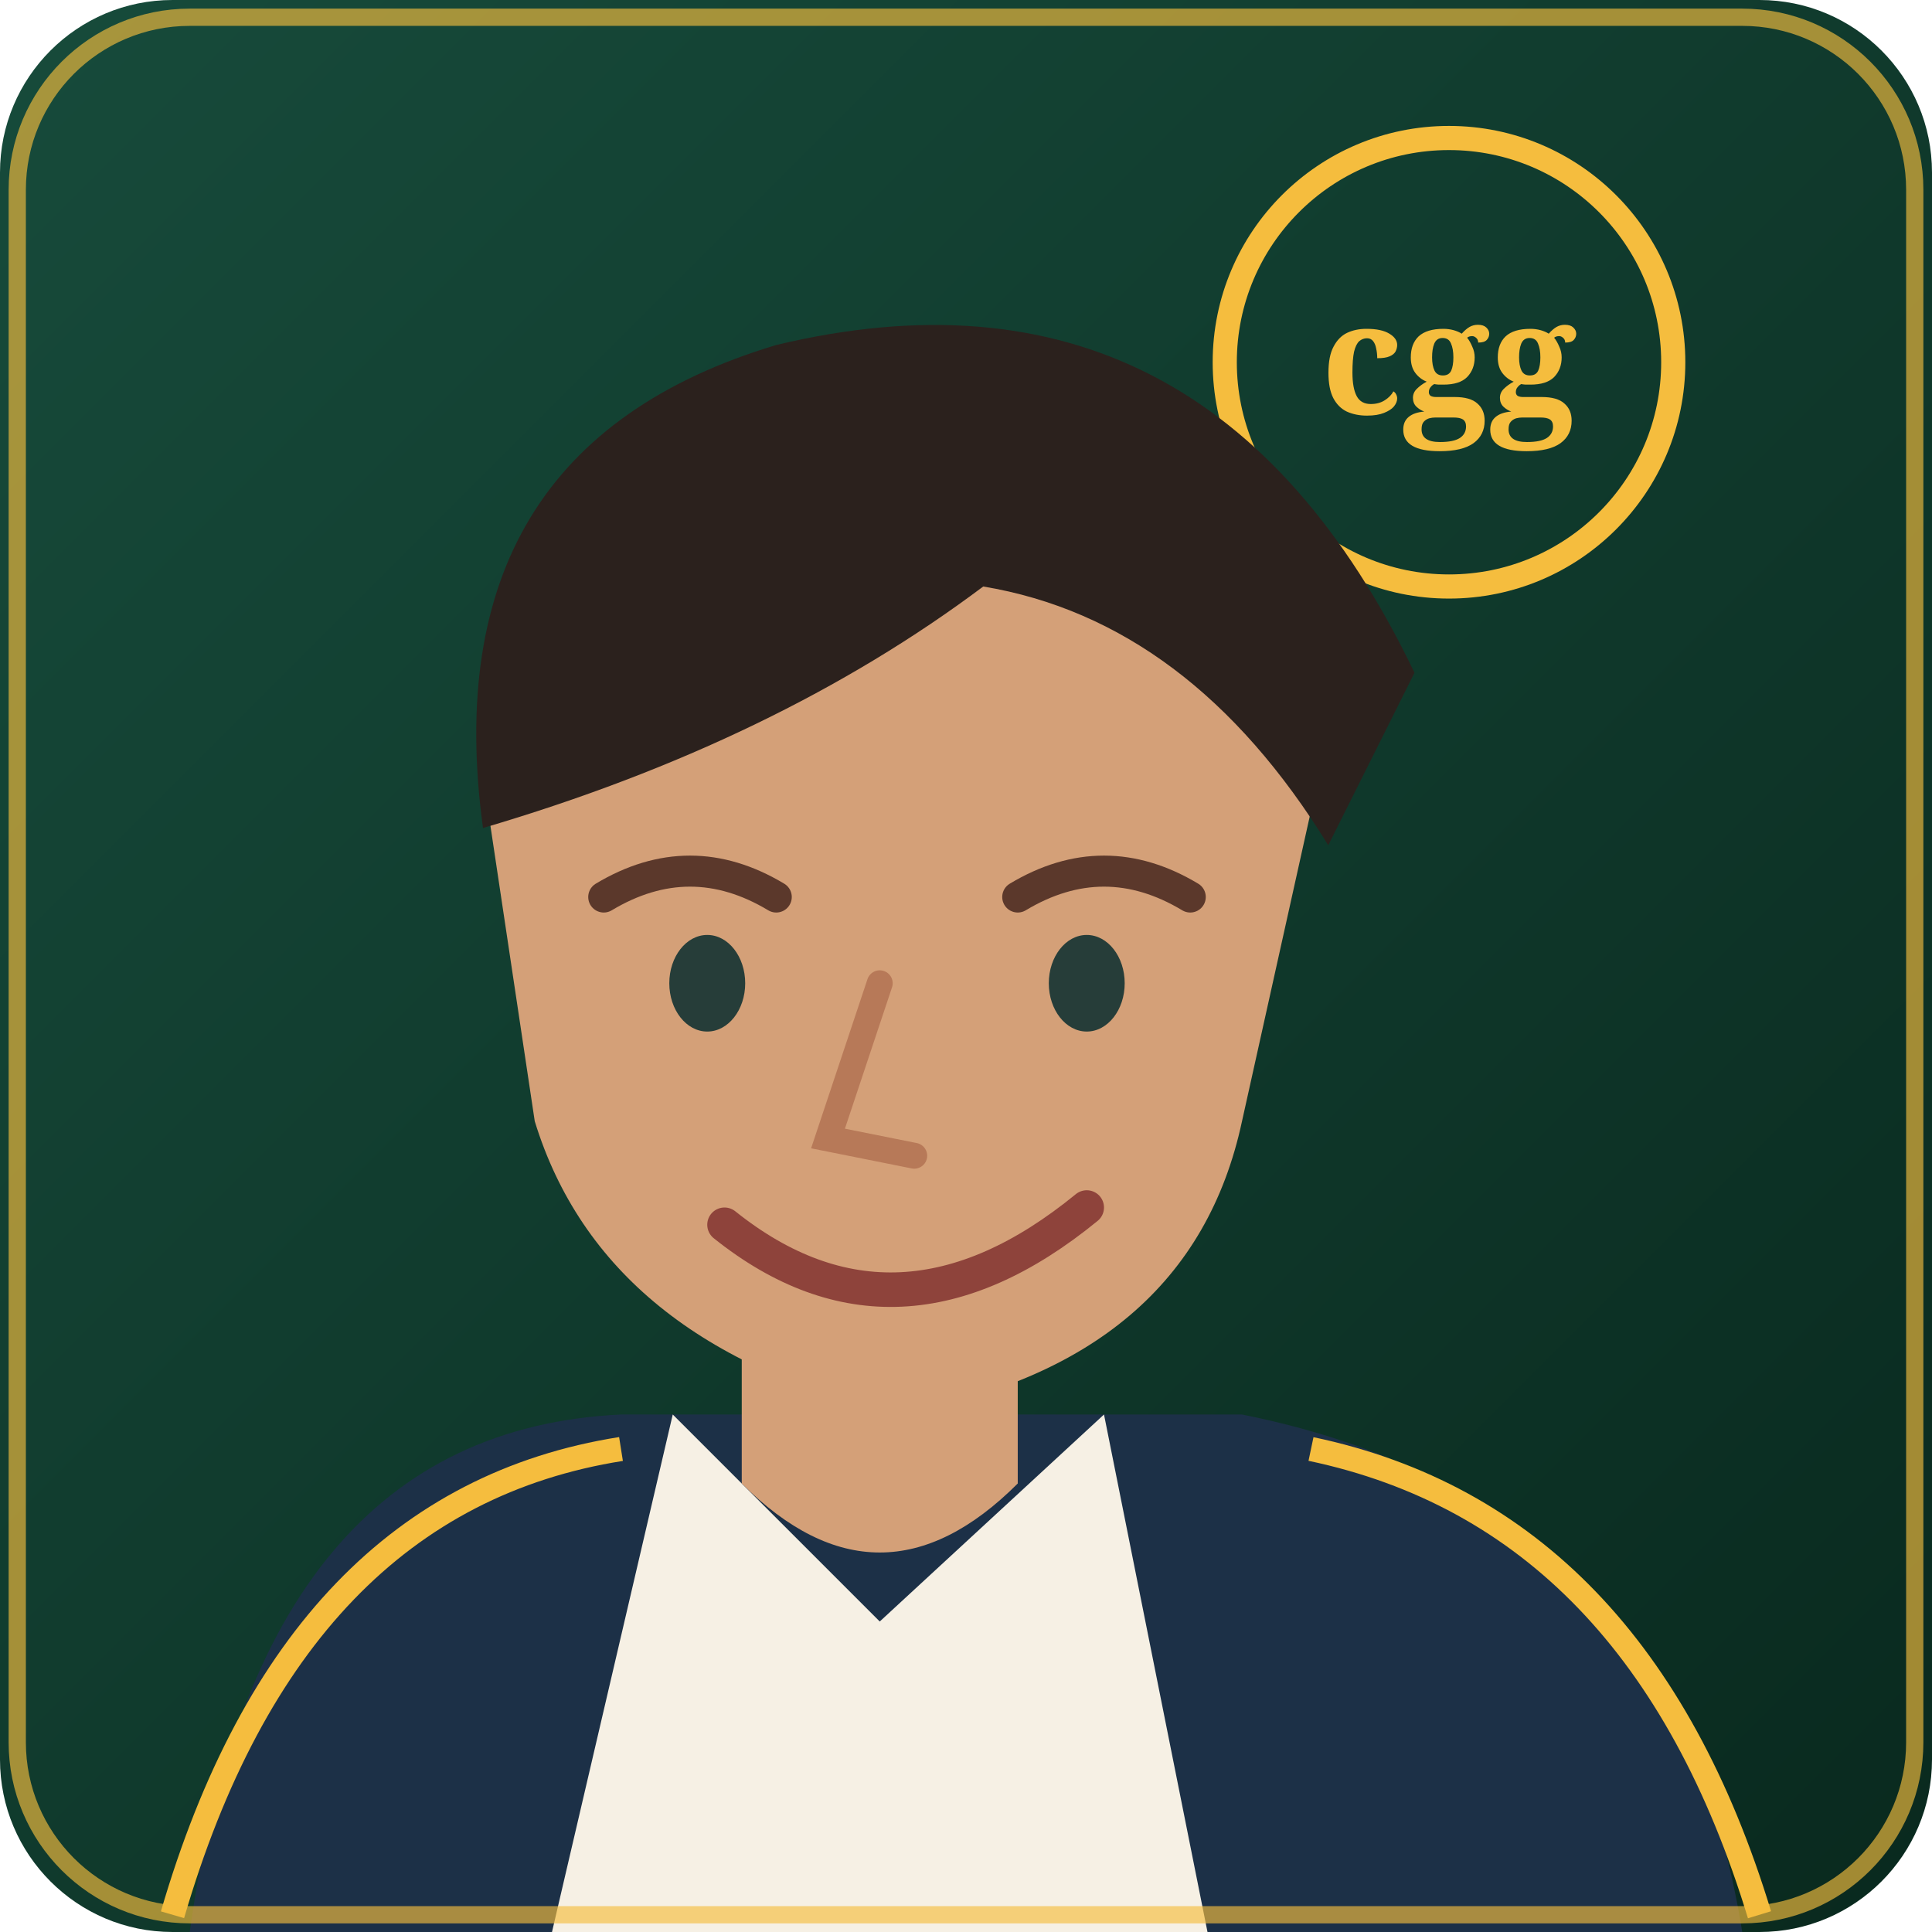
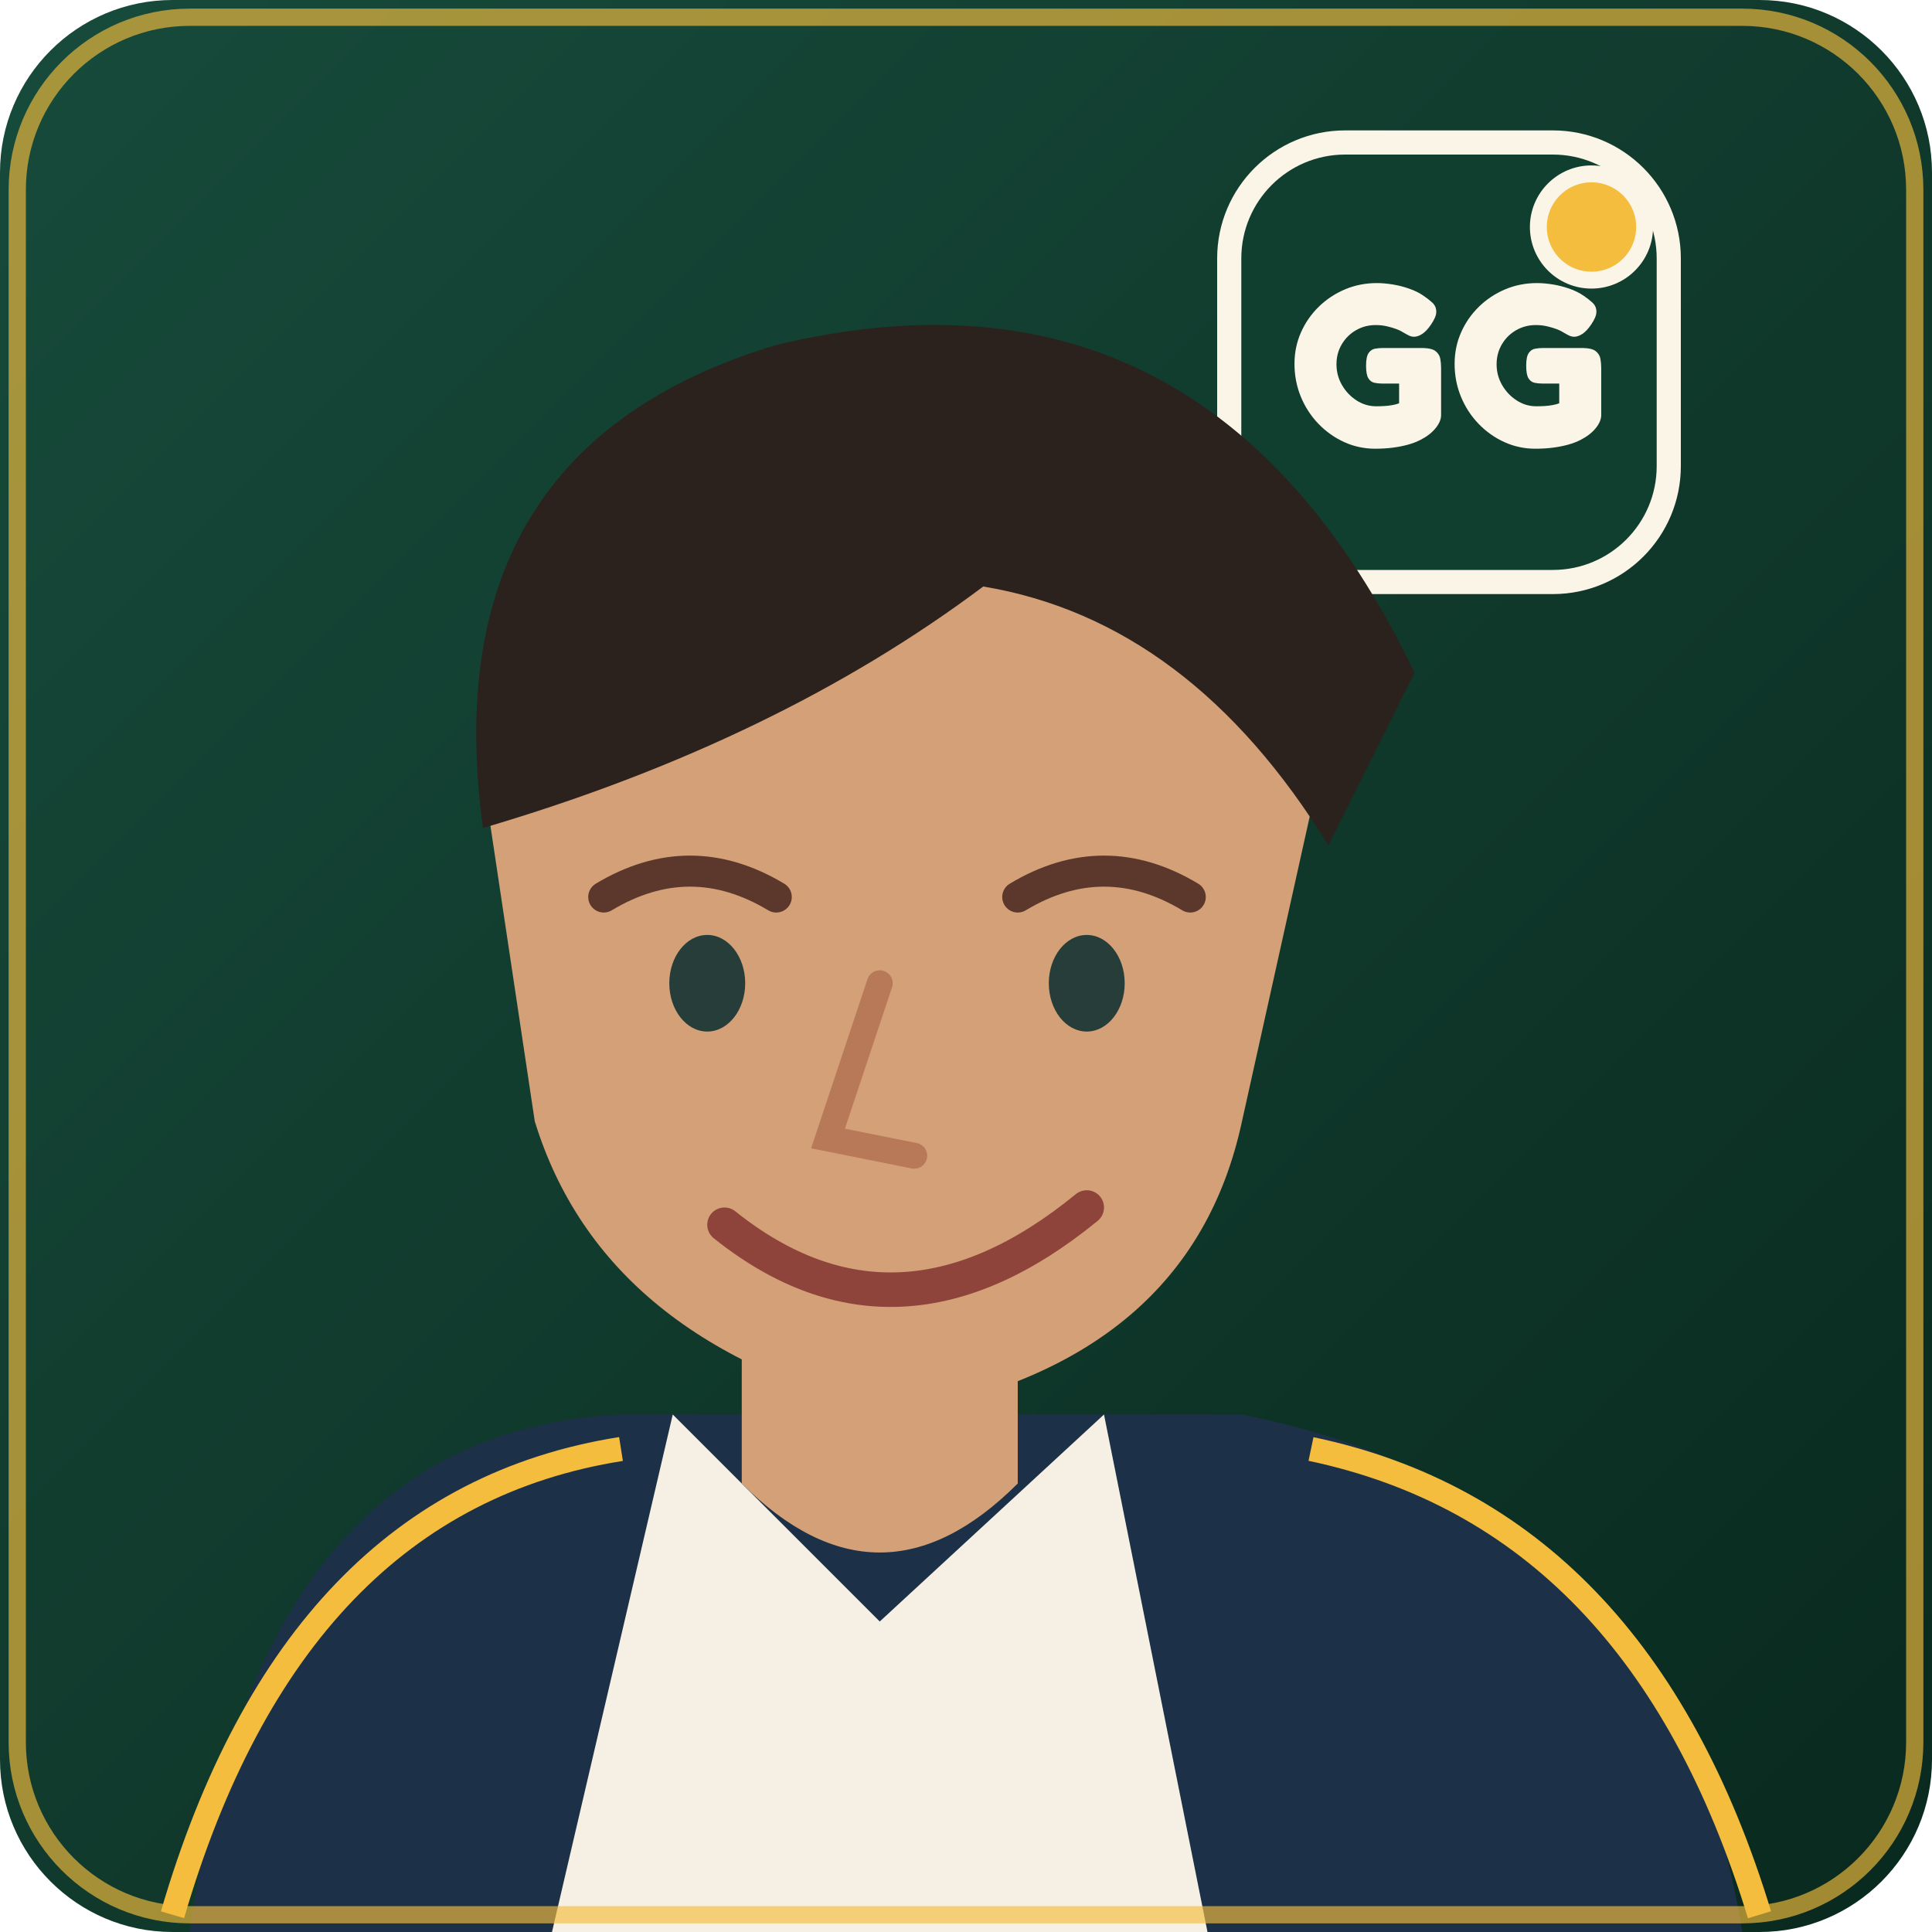
<svg xmlns="http://www.w3.org/2000/svg" viewBox="0 0 112 112" role="img" aria-label="Mateo Rojas cartoon portrait">
  <defs>
    <linearGradient id="bg" x1="0" y1="0" x2="1" y2="1">
      <stop stop-color="#174b3b" />
      <stop offset="1" stop-color="#09291e" />
    </linearGradient>
    <linearGradient id="face" x1="0" y1="0" x2="0" y2="1">
      <stop stop-color="#d4a078" />
      <stop offset="1" stop-color="#d4a078" />
    </linearGradient>
  </defs>
  <rect width="112" height="112" rx="10" fill="url(#bg)" />
-   <circle cx="84" cy="21" r="13" fill="none" stroke="#f5bd3e" stroke-width="1.4" />
-   <text x="84" y="24" text-anchor="middle" font-family="Georgia,serif" font-weight="bold" font-size="9" fill="#f5bd3e">cgg</text>
+   <svg x="70" y="7" width="28" height="28" viewBox="0 0 400 400">
+     <rect x="18" y="18" width="364" height="364" rx="96" fill="#103E2F" stroke="#FBF5E8" stroke-width="20" />
+     <path d="M138.92 271.61Q125.24 271.61 113.175 266.1Q101.11 260.59 91.8 250.9Q82.49 241.21 77.265 228.48Q72.04 215.75 72.04 201.31Q72.04 187.44 77.36 175.375Q82.68 163.31 92.085 154.095Q101.49 144.88 113.84 139.655Q126.19 134.43 140.25 134.43Q146.33 134.43 153.36 135.57Q160.39 136.71 167.135 139.085Q173.88 141.46 178.82 144.88Q182.81 147.54 186.135 150.58Q189.46 153.62 189.46 158.18Q189.46 160.46 188.32 163.12Q187.18 165.78 185.09 168.82Q181.48 174.14 177.87 176.515Q174.26 178.89 171.03 178.89Q168.94 178.89 166.755 177.845Q164.57 176.8 160.77 174.52Q159.63 173.76 156.4 172.525Q153.17 171.29 148.705 170.245Q144.24 169.2 139.3 169.2Q130.37 169.2 122.96 173.475Q115.55 177.75 111.18 185.16Q106.81 192.57 106.81 201.69Q106.81 211.0 111.37 218.885Q115.93 226.77 123.435 231.615Q130.94 236.46 139.68 236.46Q143.1 236.46 146.425 236.27Q149.75 236.08 152.98 235.51Q156.21 234.94 158.68 233.99V217.65H144.62Q141.2 217.65 138.16 216.985Q135.12 216.32 133.22 213.28Q131.32 210.24 131.32 202.83Q131.32 195.42 133.41 192.38Q135.5 189.34 138.73 188.77Q141.96 188.2 145.19 188.2H178.44Q186.04 188.39 189.08 190.955Q192.12 193.52 192.785 197.13Q193.45 200.74 193.45 204.73V243.68Q193.45 249.0 188.89 254.605Q184.33 260.21 176.54 264.2Q171.79 266.67 165.9 268.285Q160.01 269.9 153.265 270.755Q146.52 271.61 138.92 271.61ZM271.53 271.61Q257.85 271.61 245.785 266.1Q233.72 260.59 224.41 250.9Q215.1 241.21 209.875 228.48Q204.65 215.75 204.65 201.31Q204.65 187.44 209.97 175.375Q215.29 163.31 224.695 154.095Q234.1 144.88 246.45 139.655Q258.8 134.43 272.86 134.43Q278.94 134.43 285.97 135.57Q293.0 136.71 299.745 139.085Q306.49 141.46 311.43 144.88Q315.42 147.54 318.745 150.58Q322.07 153.62 322.07 158.18Q322.07 160.46 320.93 163.12Q319.79 165.78 317.7 168.82Q314.09 174.14 310.48 176.515Q306.87 178.89 303.64 178.89Q301.55 178.89 299.365 177.845Q297.18 176.8 293.38 174.52Q292.24 173.76 289.01 172.525Q285.78 171.29 281.315 170.245Q276.85 169.2 271.91 169.2Q262.98 169.2 255.57 173.475Q248.16 177.75 243.79 185.16Q239.42 192.57 239.42 201.69Q239.42 211.0 243.98 218.885Q248.54 226.77 256.045 231.615Q263.55 236.46 272.29 236.46Q275.71 236.46 279.035 236.27Q282.36 236.08 285.59 235.51Q288.82 234.94 291.29 233.99V217.65H277.23Q273.81 217.65 270.77 216.985Q267.73 216.32 265.83 213.28Q263.93 210.24 263.93 202.83Q263.93 195.42 266.02 192.38Q268.11 189.34 271.34 188.77Q274.57 188.2 277.8 188.2H311.05Q318.65 188.39 321.69 190.955Q324.73 193.52 325.395 197.13Q326.06 200.74 326.06 204.73V243.68Q326.06 249.0 321.5 254.605Q316.94 260.21 309.15 264.2Q304.4 266.67 298.51 268.285Q292.62 269.9 285.875 270.755Q279.13 271.61 271.53 271.61Z" fill="#FBF5E8" />
+     <circle cx="318" cy="88" r="44" fill="#F5BD3E" stroke="#FBF5E8" stroke-width="14" />
+   </svg>
  <path d="M11 112 Q15 83 36 82 L72 82 Q97 87 101 112Z" fill="#1c3047" />
  <path d="M39 82 L51 94 L64 82 L70 112 L32 112Z" fill="#f6f0e4" />
  <path d="M43 75 L43 86 Q51 94 59 86 L59 75Z" fill="#d4a078" />
  <path d="M28 45 Q28 29 51 28 Q75 29 76 47 L72 65 Q69 79 52 82 Q35 78 31 65Z" fill="url(#face)" />
  <path d="M28 48 Q25 26 45 20 Q70 14 82 39 L77 49 Q69 36 57 34 Q45 43 28 48Z" fill="#2b211d" />
  <path d="M35 52 Q40 49 45 52 M59 52 Q64 49 69 52" fill="none" stroke="#5b382b" stroke-width="1.8" stroke-linecap="round" />
  <ellipse cx="41" cy="57" rx="2.2" ry="2.8" fill="#263d39" />
  <ellipse cx="63" cy="57" rx="2.2" ry="2.8" fill="#263d39" />
  <path d="M51 57 L48 66 L53 67" fill="none" stroke="#b77958" stroke-width="1.5" stroke-linecap="round" />
  <path d="M42 71 Q52 79 63 70" fill="none" stroke="#8e433b" stroke-width="2" stroke-linecap="round" />
  <path d="M10 111 Q17 87 36 84 M76 84 Q95 88 102 111" fill="none" stroke="#f5bd3e" stroke-width="1.4" />
  <rect x="1" y="1" width="110" height="110" rx="10" fill="none" stroke="#f5bd3e" stroke-opacity=".65" />
</svg>
